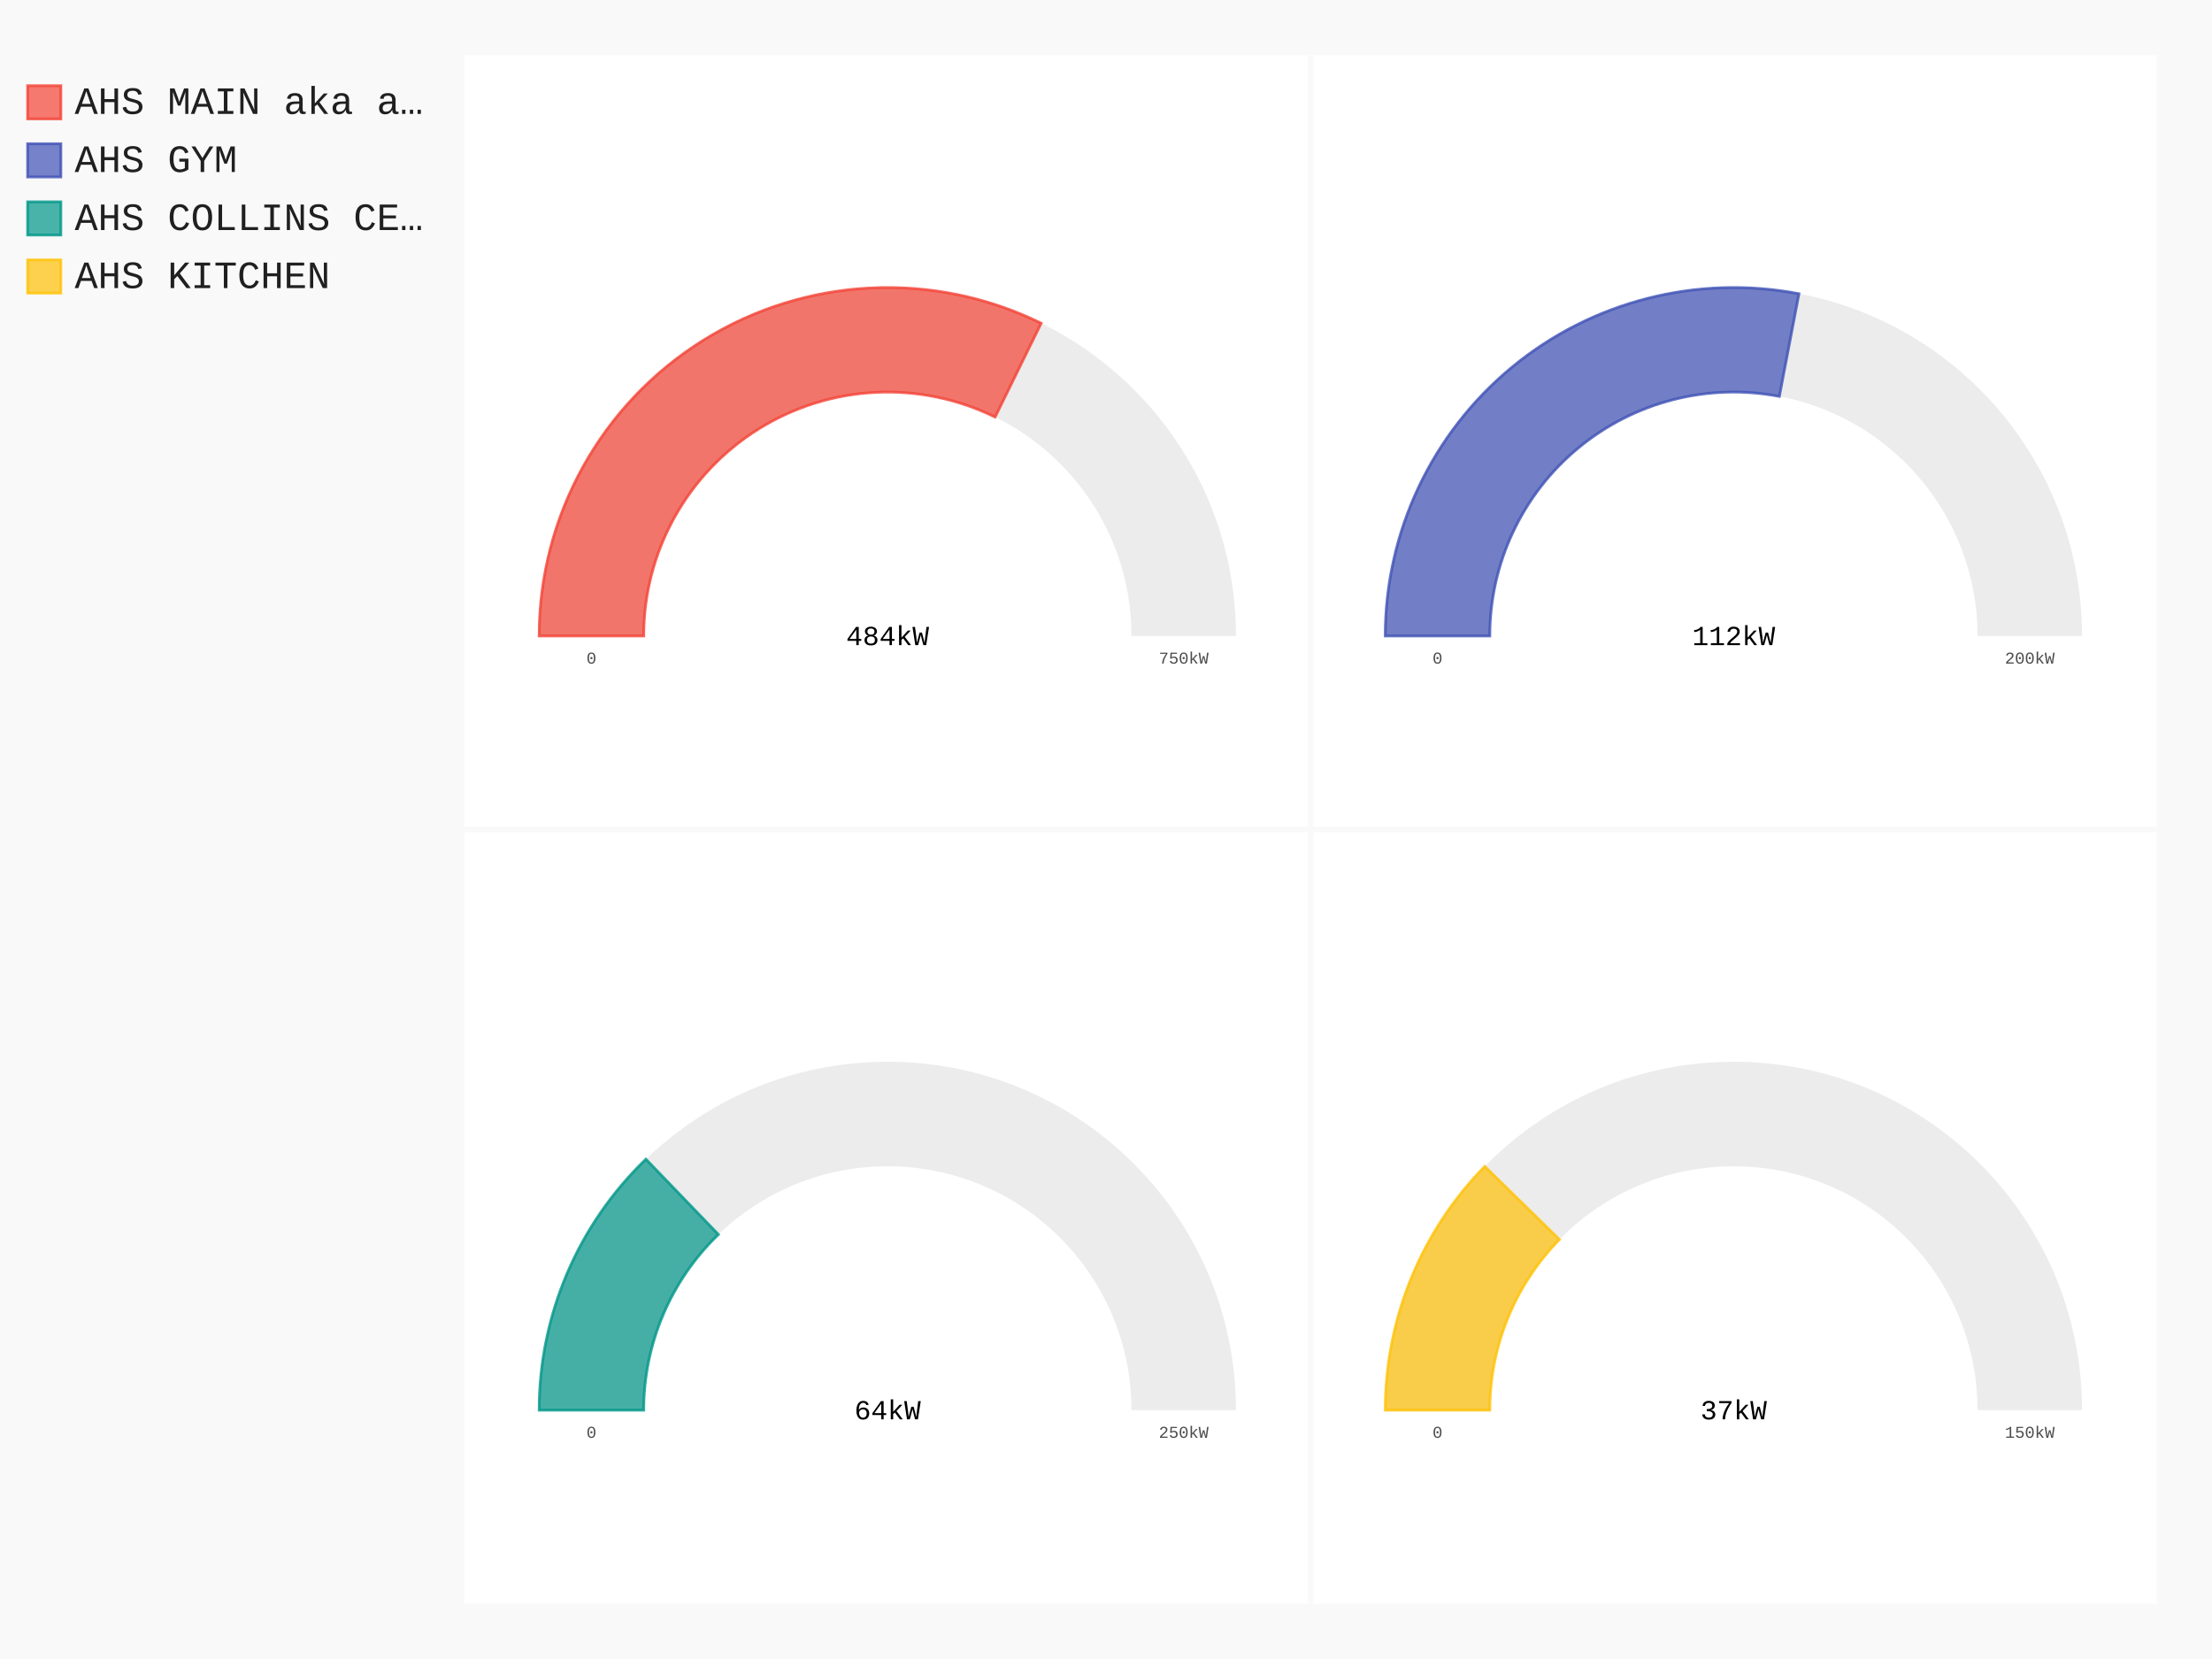
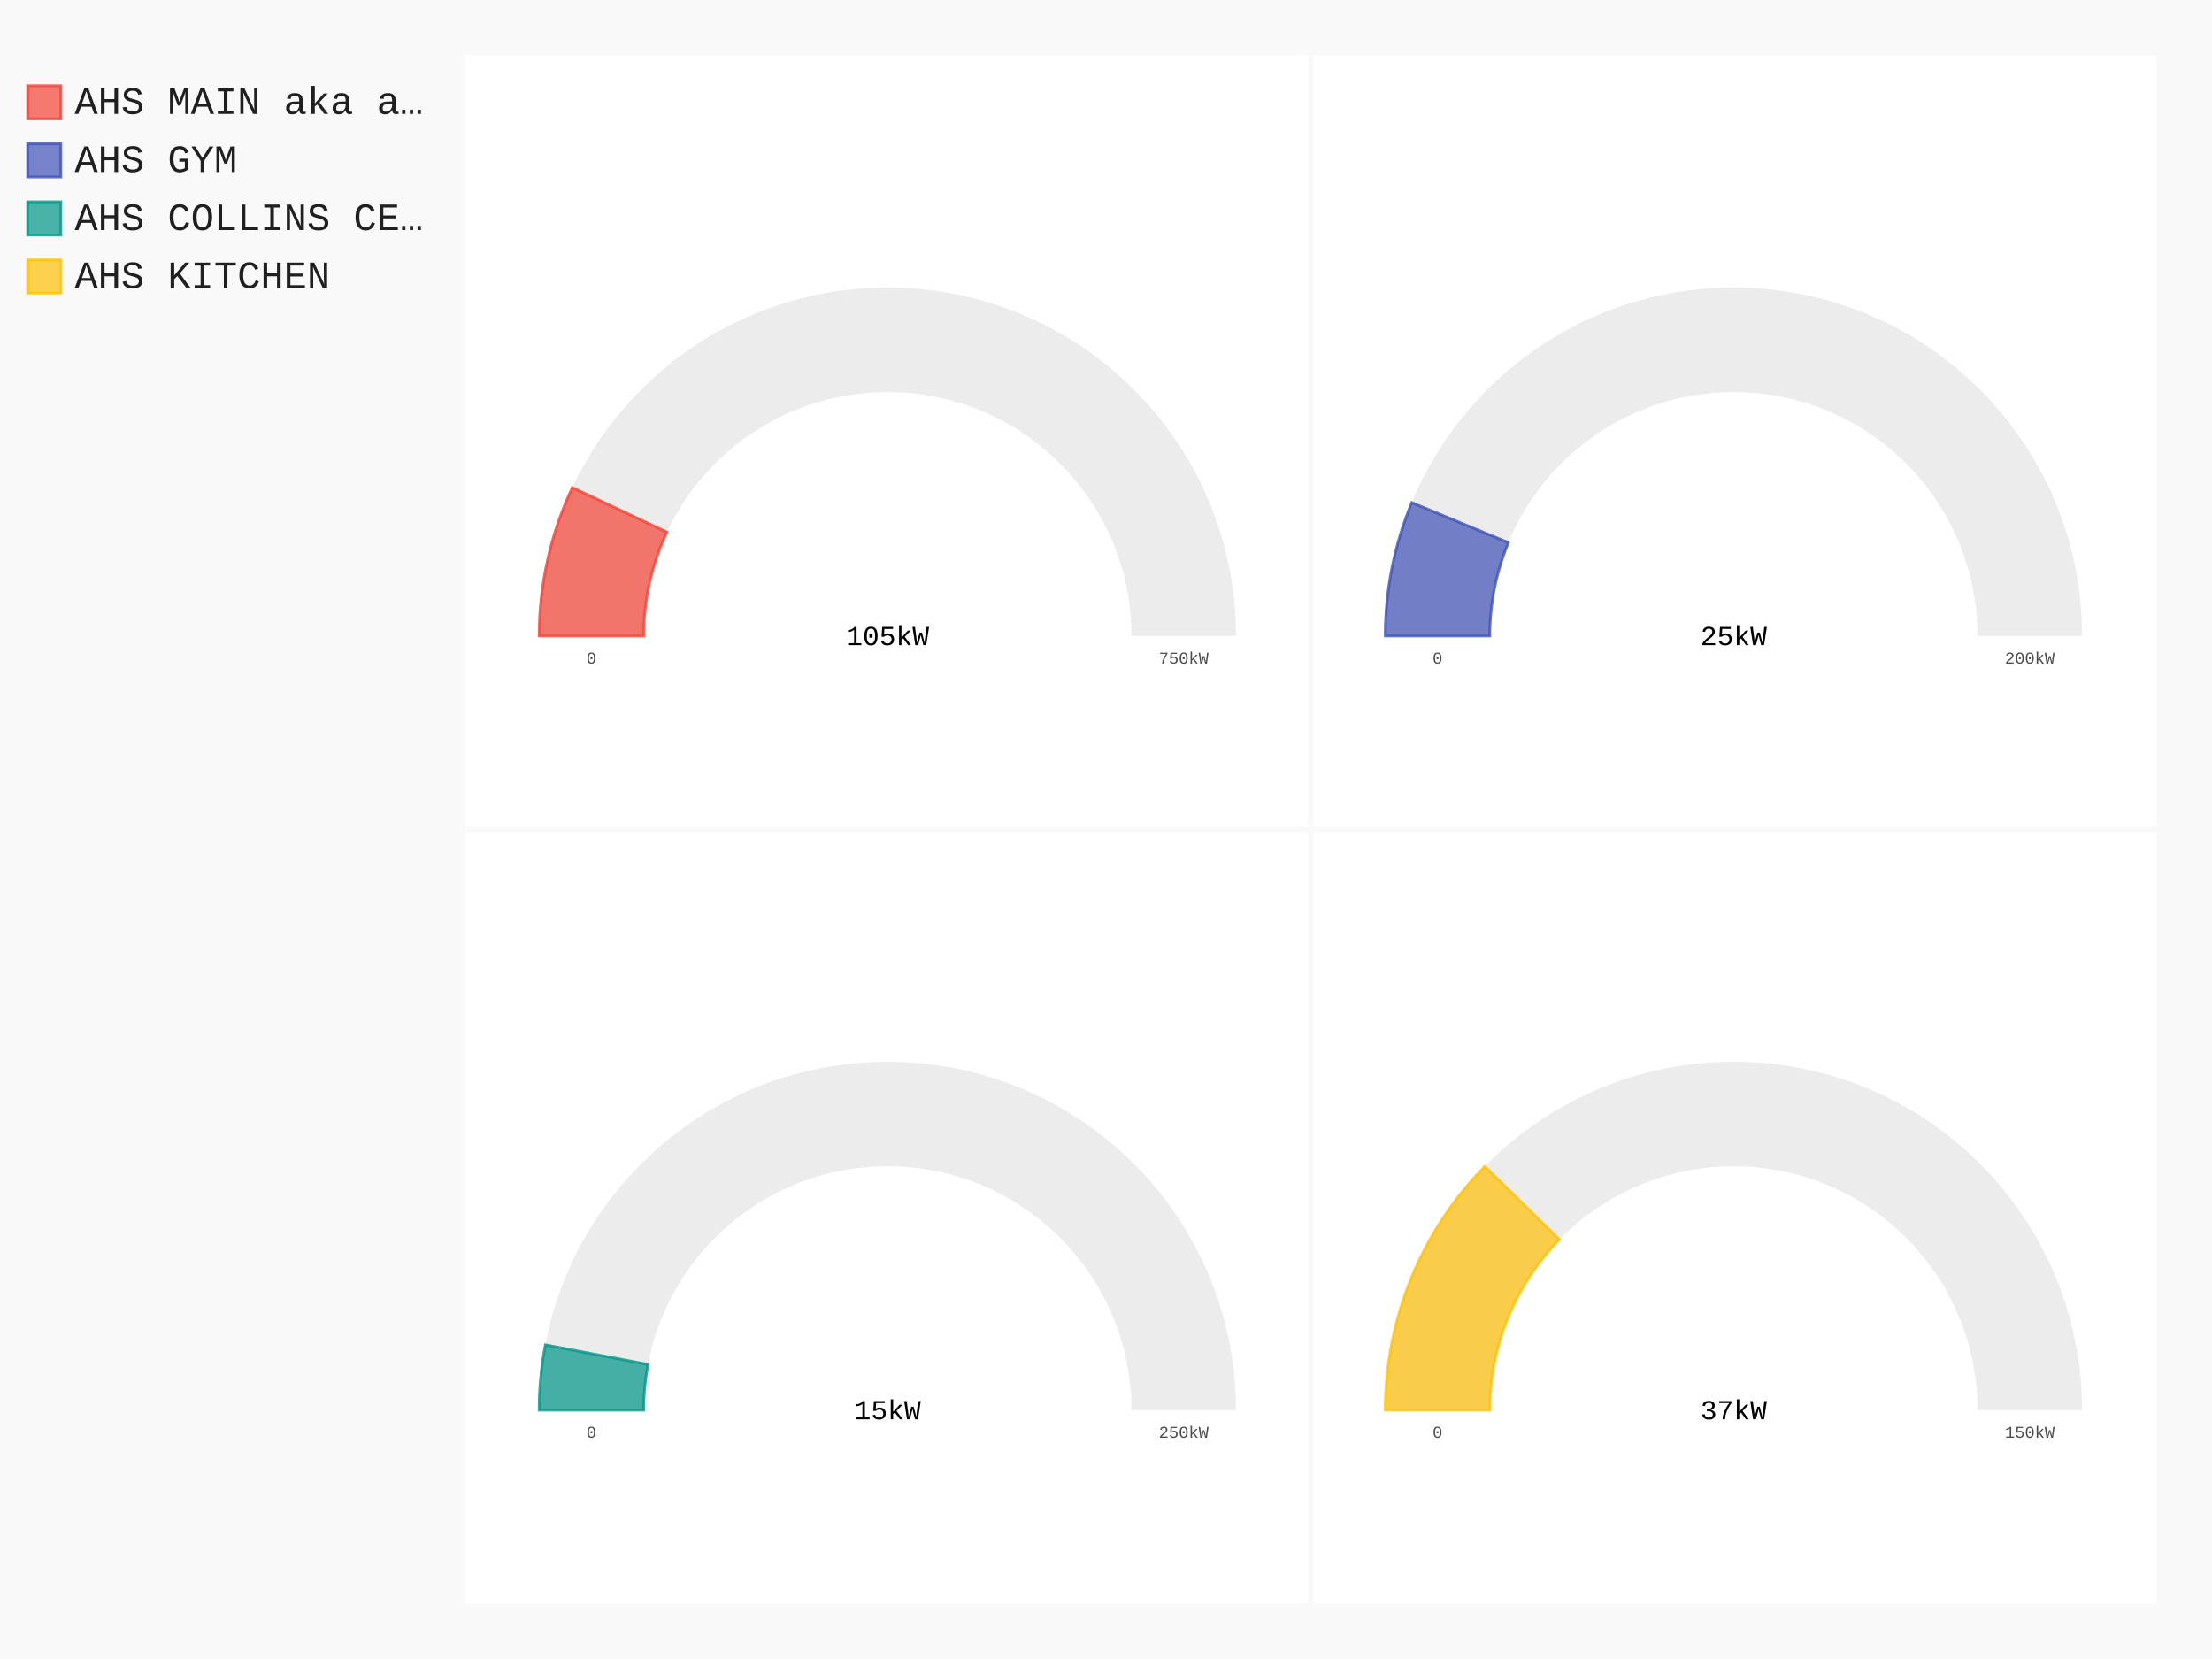
- <svg xmlns="http://www.w3.org/2000/svg" class="pygal-chart" id="chart-8a939ce6-5ebf-47b9-86fa-9404259f0da9" viewBox="0 0 800 600">
+ <svg xmlns="http://www.w3.org/2000/svg" class="pygal-chart" id="chart-039d00a3-763c-4a93-95a0-199e30f77689" viewBox="0 0 800 600">
  <defs>
-     <style type="text/css">#chart-8a939ce6-5ebf-47b9-86fa-9404259f0da9{-webkit-user-select:none;-webkit-font-smoothing:antialiased;font-family:Consolas,"Liberation Mono",Menlo,Courier,monospace}#chart-8a939ce6-5ebf-47b9-86fa-9404259f0da9 .title{font-family:Consolas,"Liberation Mono",Menlo,Courier,monospace;font-size:16px}#chart-8a939ce6-5ebf-47b9-86fa-9404259f0da9 .legends .legend text{font-family:Consolas,"Liberation Mono",Menlo,Courier,monospace;font-size:14px}#chart-8a939ce6-5ebf-47b9-86fa-9404259f0da9 .axis text{font-family:Consolas,"Liberation Mono",Menlo,Courier,monospace;font-size:10px}#chart-8a939ce6-5ebf-47b9-86fa-9404259f0da9 .axis text.major{font-family:Consolas,"Liberation Mono",Menlo,Courier,monospace;font-size:10px}#chart-8a939ce6-5ebf-47b9-86fa-9404259f0da9 .text-overlay text.value{font-family:Consolas,"Liberation Mono",Menlo,Courier,monospace;font-size:10px}#chart-8a939ce6-5ebf-47b9-86fa-9404259f0da9 .text-overlay text.label{font-family:Consolas,"Liberation Mono",Menlo,Courier,monospace;font-size:10px}#chart-8a939ce6-5ebf-47b9-86fa-9404259f0da9 .tooltip{font-family:Consolas,"Liberation Mono",Menlo,Courier,monospace;font-size:14px}#chart-8a939ce6-5ebf-47b9-86fa-9404259f0da9 text.no_data{font-family:Consolas,"Liberation Mono",Menlo,Courier,monospace;font-size:64px}
- #chart-8a939ce6-5ebf-47b9-86fa-9404259f0da9{background-color:rgba(249,249,249,1)}#chart-8a939ce6-5ebf-47b9-86fa-9404259f0da9 path,#chart-8a939ce6-5ebf-47b9-86fa-9404259f0da9 line,#chart-8a939ce6-5ebf-47b9-86fa-9404259f0da9 rect,#chart-8a939ce6-5ebf-47b9-86fa-9404259f0da9 circle{-webkit-transition:150ms;-moz-transition:150ms;transition:150ms}#chart-8a939ce6-5ebf-47b9-86fa-9404259f0da9 .graph &gt; .background{fill:rgba(249,249,249,1)}#chart-8a939ce6-5ebf-47b9-86fa-9404259f0da9 .plot &gt; .background{fill:rgba(255,255,255,1)}#chart-8a939ce6-5ebf-47b9-86fa-9404259f0da9 .graph{fill:rgba(0,0,0,.87)}#chart-8a939ce6-5ebf-47b9-86fa-9404259f0da9 text.no_data{fill:rgba(0,0,0,1)}#chart-8a939ce6-5ebf-47b9-86fa-9404259f0da9 .title{fill:rgba(0,0,0,1)}#chart-8a939ce6-5ebf-47b9-86fa-9404259f0da9 .legends .legend text{fill:rgba(0,0,0,.87)}#chart-8a939ce6-5ebf-47b9-86fa-9404259f0da9 .legends .legend:hover text{fill:rgba(0,0,0,1)}#chart-8a939ce6-5ebf-47b9-86fa-9404259f0da9 .axis .line{stroke:rgba(0,0,0,1)}#chart-8a939ce6-5ebf-47b9-86fa-9404259f0da9 .axis .guide.line{stroke:rgba(0,0,0,.54)}#chart-8a939ce6-5ebf-47b9-86fa-9404259f0da9 .axis .major.line{stroke:rgba(0,0,0,.87)}#chart-8a939ce6-5ebf-47b9-86fa-9404259f0da9 .axis text.major{fill:rgba(0,0,0,1)}#chart-8a939ce6-5ebf-47b9-86fa-9404259f0da9 .axis.y .guides:hover .guide.line,#chart-8a939ce6-5ebf-47b9-86fa-9404259f0da9 .line-graph .axis.x .guides:hover .guide.line,#chart-8a939ce6-5ebf-47b9-86fa-9404259f0da9 .stackedline-graph .axis.x .guides:hover .guide.line,#chart-8a939ce6-5ebf-47b9-86fa-9404259f0da9 .xy-graph .axis.x .guides:hover .guide.line{stroke:rgba(0,0,0,1)}#chart-8a939ce6-5ebf-47b9-86fa-9404259f0da9 .axis .guides:hover text{fill:rgba(0,0,0,1)}#chart-8a939ce6-5ebf-47b9-86fa-9404259f0da9 .reactive{fill-opacity:.7;stroke-opacity:.8}#chart-8a939ce6-5ebf-47b9-86fa-9404259f0da9 .ci{stroke:rgba(0,0,0,.87)}#chart-8a939ce6-5ebf-47b9-86fa-9404259f0da9 .reactive.active,#chart-8a939ce6-5ebf-47b9-86fa-9404259f0da9 .active .reactive{fill-opacity:.8;stroke-opacity:.9;stroke-width:4}#chart-8a939ce6-5ebf-47b9-86fa-9404259f0da9 .ci .reactive.active{stroke-width:1.5}#chart-8a939ce6-5ebf-47b9-86fa-9404259f0da9 .series text{fill:rgba(0,0,0,1)}#chart-8a939ce6-5ebf-47b9-86fa-9404259f0da9 .tooltip rect{fill:rgba(255,255,255,1);stroke:rgba(0,0,0,1);-webkit-transition:opacity 150ms;-moz-transition:opacity 150ms;transition:opacity 150ms}#chart-8a939ce6-5ebf-47b9-86fa-9404259f0da9 .tooltip .label{fill:rgba(0,0,0,.87)}#chart-8a939ce6-5ebf-47b9-86fa-9404259f0da9 .tooltip .label{fill:rgba(0,0,0,.87)}#chart-8a939ce6-5ebf-47b9-86fa-9404259f0da9 .tooltip .legend{font-size:.8em;fill:rgba(0,0,0,.54)}#chart-8a939ce6-5ebf-47b9-86fa-9404259f0da9 .tooltip .x_label{font-size:.6em;fill:rgba(0,0,0,1)}#chart-8a939ce6-5ebf-47b9-86fa-9404259f0da9 .tooltip .xlink{font-size:.5em;text-decoration:underline}#chart-8a939ce6-5ebf-47b9-86fa-9404259f0da9 .tooltip .value{font-size:1.5em}#chart-8a939ce6-5ebf-47b9-86fa-9404259f0da9 .bound{font-size:.5em}#chart-8a939ce6-5ebf-47b9-86fa-9404259f0da9 .max-value{font-size:.75em;fill:rgba(0,0,0,.54)}#chart-8a939ce6-5ebf-47b9-86fa-9404259f0da9 .map-element{fill:rgba(255,255,255,1);stroke:rgba(0,0,0,.54) !important}#chart-8a939ce6-5ebf-47b9-86fa-9404259f0da9 .map-element .reactive{fill-opacity:inherit;stroke-opacity:inherit}#chart-8a939ce6-5ebf-47b9-86fa-9404259f0da9 .color-0,#chart-8a939ce6-5ebf-47b9-86fa-9404259f0da9 .color-0 a:visited{stroke:#F44336;fill:#F44336}#chart-8a939ce6-5ebf-47b9-86fa-9404259f0da9 .color-1,#chart-8a939ce6-5ebf-47b9-86fa-9404259f0da9 .color-1 a:visited{stroke:#3F51B5;fill:#3F51B5}#chart-8a939ce6-5ebf-47b9-86fa-9404259f0da9 .color-2,#chart-8a939ce6-5ebf-47b9-86fa-9404259f0da9 .color-2 a:visited{stroke:#009688;fill:#009688}#chart-8a939ce6-5ebf-47b9-86fa-9404259f0da9 .color-3,#chart-8a939ce6-5ebf-47b9-86fa-9404259f0da9 .color-3 a:visited{stroke:#FFC107;fill:#FFC107}#chart-8a939ce6-5ebf-47b9-86fa-9404259f0da9 .text-overlay .color-0 text{fill:black}#chart-8a939ce6-5ebf-47b9-86fa-9404259f0da9 .text-overlay .color-1 text{fill:black}#chart-8a939ce6-5ebf-47b9-86fa-9404259f0da9 .text-overlay .color-2 text{fill:black}#chart-8a939ce6-5ebf-47b9-86fa-9404259f0da9 .text-overlay .color-3 text{fill:black}
- #chart-8a939ce6-5ebf-47b9-86fa-9404259f0da9 text.no_data{text-anchor:middle}#chart-8a939ce6-5ebf-47b9-86fa-9404259f0da9 .guide.line{fill:none}#chart-8a939ce6-5ebf-47b9-86fa-9404259f0da9 .centered{text-anchor:middle}#chart-8a939ce6-5ebf-47b9-86fa-9404259f0da9 .title{text-anchor:middle}#chart-8a939ce6-5ebf-47b9-86fa-9404259f0da9 .legends .legend text{fill-opacity:1}#chart-8a939ce6-5ebf-47b9-86fa-9404259f0da9 .axis.x text{text-anchor:middle}#chart-8a939ce6-5ebf-47b9-86fa-9404259f0da9 .axis.x:not(.web) text[transform]{text-anchor:start}#chart-8a939ce6-5ebf-47b9-86fa-9404259f0da9 .axis.x:not(.web) text[transform].backwards{text-anchor:end}#chart-8a939ce6-5ebf-47b9-86fa-9404259f0da9 .axis.y text{text-anchor:end}#chart-8a939ce6-5ebf-47b9-86fa-9404259f0da9 .axis.y text[transform].backwards{text-anchor:start}#chart-8a939ce6-5ebf-47b9-86fa-9404259f0da9 .axis.y2 text{text-anchor:start}#chart-8a939ce6-5ebf-47b9-86fa-9404259f0da9 .axis.y2 text[transform].backwards{text-anchor:end}#chart-8a939ce6-5ebf-47b9-86fa-9404259f0da9 .axis .guide.line{stroke-dasharray:4,4}#chart-8a939ce6-5ebf-47b9-86fa-9404259f0da9 .axis .major.guide.line{stroke-dasharray:6,6}#chart-8a939ce6-5ebf-47b9-86fa-9404259f0da9 .horizontal .axis.y .guide.line,#chart-8a939ce6-5ebf-47b9-86fa-9404259f0da9 .horizontal .axis.y2 .guide.line,#chart-8a939ce6-5ebf-47b9-86fa-9404259f0da9 .vertical .axis.x .guide.line{opacity:0}#chart-8a939ce6-5ebf-47b9-86fa-9404259f0da9 .horizontal .axis.always_show .guide.line,#chart-8a939ce6-5ebf-47b9-86fa-9404259f0da9 .vertical .axis.always_show .guide.line{opacity:1 !important}#chart-8a939ce6-5ebf-47b9-86fa-9404259f0da9 .axis.y .guides:hover .guide.line,#chart-8a939ce6-5ebf-47b9-86fa-9404259f0da9 .axis.y2 .guides:hover .guide.line,#chart-8a939ce6-5ebf-47b9-86fa-9404259f0da9 .axis.x .guides:hover .guide.line{opacity:1}#chart-8a939ce6-5ebf-47b9-86fa-9404259f0da9 .axis .guides:hover text{opacity:1}#chart-8a939ce6-5ebf-47b9-86fa-9404259f0da9 .nofill{fill:none}#chart-8a939ce6-5ebf-47b9-86fa-9404259f0da9 .subtle-fill{fill-opacity:.2}#chart-8a939ce6-5ebf-47b9-86fa-9404259f0da9 .dot{stroke-width:1px;fill-opacity:1}#chart-8a939ce6-5ebf-47b9-86fa-9404259f0da9 .dot.active{stroke-width:5px}#chart-8a939ce6-5ebf-47b9-86fa-9404259f0da9 .dot.negative{fill:transparent}#chart-8a939ce6-5ebf-47b9-86fa-9404259f0da9 text,#chart-8a939ce6-5ebf-47b9-86fa-9404259f0da9 tspan{stroke:none !important}#chart-8a939ce6-5ebf-47b9-86fa-9404259f0da9 .series text.active{opacity:1}#chart-8a939ce6-5ebf-47b9-86fa-9404259f0da9 .tooltip rect{fill-opacity:.95;stroke-width:.5}#chart-8a939ce6-5ebf-47b9-86fa-9404259f0da9 .tooltip text{fill-opacity:1}#chart-8a939ce6-5ebf-47b9-86fa-9404259f0da9 .showable{visibility:hidden}#chart-8a939ce6-5ebf-47b9-86fa-9404259f0da9 .showable.shown{visibility:visible}#chart-8a939ce6-5ebf-47b9-86fa-9404259f0da9 .gauge-background{fill:rgba(229,229,229,1);stroke:none}#chart-8a939ce6-5ebf-47b9-86fa-9404259f0da9 .bg-lines{stroke:rgba(249,249,249,1);stroke-width:2px}</style>
+     <style type="text/css">#chart-039d00a3-763c-4a93-95a0-199e30f77689{-webkit-user-select:none;-webkit-font-smoothing:antialiased;font-family:Consolas,"Liberation Mono",Menlo,Courier,monospace}#chart-039d00a3-763c-4a93-95a0-199e30f77689 .title{font-family:Consolas,"Liberation Mono",Menlo,Courier,monospace;font-size:16px}#chart-039d00a3-763c-4a93-95a0-199e30f77689 .legends .legend text{font-family:Consolas,"Liberation Mono",Menlo,Courier,monospace;font-size:14px}#chart-039d00a3-763c-4a93-95a0-199e30f77689 .axis text{font-family:Consolas,"Liberation Mono",Menlo,Courier,monospace;font-size:10px}#chart-039d00a3-763c-4a93-95a0-199e30f77689 .axis text.major{font-family:Consolas,"Liberation Mono",Menlo,Courier,monospace;font-size:10px}#chart-039d00a3-763c-4a93-95a0-199e30f77689 .text-overlay text.value{font-family:Consolas,"Liberation Mono",Menlo,Courier,monospace;font-size:10px}#chart-039d00a3-763c-4a93-95a0-199e30f77689 .text-overlay text.label{font-family:Consolas,"Liberation Mono",Menlo,Courier,monospace;font-size:10px}#chart-039d00a3-763c-4a93-95a0-199e30f77689 .tooltip{font-family:Consolas,"Liberation Mono",Menlo,Courier,monospace;font-size:14px}#chart-039d00a3-763c-4a93-95a0-199e30f77689 text.no_data{font-family:Consolas,"Liberation Mono",Menlo,Courier,monospace;font-size:64px}
+ #chart-039d00a3-763c-4a93-95a0-199e30f77689{background-color:rgba(249,249,249,1)}#chart-039d00a3-763c-4a93-95a0-199e30f77689 path,#chart-039d00a3-763c-4a93-95a0-199e30f77689 line,#chart-039d00a3-763c-4a93-95a0-199e30f77689 rect,#chart-039d00a3-763c-4a93-95a0-199e30f77689 circle{-webkit-transition:150ms;-moz-transition:150ms;transition:150ms}#chart-039d00a3-763c-4a93-95a0-199e30f77689 .graph &gt; .background{fill:rgba(249,249,249,1)}#chart-039d00a3-763c-4a93-95a0-199e30f77689 .plot &gt; .background{fill:rgba(255,255,255,1)}#chart-039d00a3-763c-4a93-95a0-199e30f77689 .graph{fill:rgba(0,0,0,.87)}#chart-039d00a3-763c-4a93-95a0-199e30f77689 text.no_data{fill:rgba(0,0,0,1)}#chart-039d00a3-763c-4a93-95a0-199e30f77689 .title{fill:rgba(0,0,0,1)}#chart-039d00a3-763c-4a93-95a0-199e30f77689 .legends .legend text{fill:rgba(0,0,0,.87)}#chart-039d00a3-763c-4a93-95a0-199e30f77689 .legends .legend:hover text{fill:rgba(0,0,0,1)}#chart-039d00a3-763c-4a93-95a0-199e30f77689 .axis .line{stroke:rgba(0,0,0,1)}#chart-039d00a3-763c-4a93-95a0-199e30f77689 .axis .guide.line{stroke:rgba(0,0,0,.54)}#chart-039d00a3-763c-4a93-95a0-199e30f77689 .axis .major.line{stroke:rgba(0,0,0,.87)}#chart-039d00a3-763c-4a93-95a0-199e30f77689 .axis text.major{fill:rgba(0,0,0,1)}#chart-039d00a3-763c-4a93-95a0-199e30f77689 .axis.y .guides:hover .guide.line,#chart-039d00a3-763c-4a93-95a0-199e30f77689 .line-graph .axis.x .guides:hover .guide.line,#chart-039d00a3-763c-4a93-95a0-199e30f77689 .stackedline-graph .axis.x .guides:hover .guide.line,#chart-039d00a3-763c-4a93-95a0-199e30f77689 .xy-graph .axis.x .guides:hover .guide.line{stroke:rgba(0,0,0,1)}#chart-039d00a3-763c-4a93-95a0-199e30f77689 .axis .guides:hover text{fill:rgba(0,0,0,1)}#chart-039d00a3-763c-4a93-95a0-199e30f77689 .reactive{fill-opacity:.7;stroke-opacity:.8}#chart-039d00a3-763c-4a93-95a0-199e30f77689 .ci{stroke:rgba(0,0,0,.87)}#chart-039d00a3-763c-4a93-95a0-199e30f77689 .reactive.active,#chart-039d00a3-763c-4a93-95a0-199e30f77689 .active .reactive{fill-opacity:.8;stroke-opacity:.9;stroke-width:4}#chart-039d00a3-763c-4a93-95a0-199e30f77689 .ci .reactive.active{stroke-width:1.5}#chart-039d00a3-763c-4a93-95a0-199e30f77689 .series text{fill:rgba(0,0,0,1)}#chart-039d00a3-763c-4a93-95a0-199e30f77689 .tooltip rect{fill:rgba(255,255,255,1);stroke:rgba(0,0,0,1);-webkit-transition:opacity 150ms;-moz-transition:opacity 150ms;transition:opacity 150ms}#chart-039d00a3-763c-4a93-95a0-199e30f77689 .tooltip .label{fill:rgba(0,0,0,.87)}#chart-039d00a3-763c-4a93-95a0-199e30f77689 .tooltip .label{fill:rgba(0,0,0,.87)}#chart-039d00a3-763c-4a93-95a0-199e30f77689 .tooltip .legend{font-size:.8em;fill:rgba(0,0,0,.54)}#chart-039d00a3-763c-4a93-95a0-199e30f77689 .tooltip .x_label{font-size:.6em;fill:rgba(0,0,0,1)}#chart-039d00a3-763c-4a93-95a0-199e30f77689 .tooltip .xlink{font-size:.5em;text-decoration:underline}#chart-039d00a3-763c-4a93-95a0-199e30f77689 .tooltip .value{font-size:1.5em}#chart-039d00a3-763c-4a93-95a0-199e30f77689 .bound{font-size:.5em}#chart-039d00a3-763c-4a93-95a0-199e30f77689 .max-value{font-size:.75em;fill:rgba(0,0,0,.54)}#chart-039d00a3-763c-4a93-95a0-199e30f77689 .map-element{fill:rgba(255,255,255,1);stroke:rgba(0,0,0,.54) !important}#chart-039d00a3-763c-4a93-95a0-199e30f77689 .map-element .reactive{fill-opacity:inherit;stroke-opacity:inherit}#chart-039d00a3-763c-4a93-95a0-199e30f77689 .color-0,#chart-039d00a3-763c-4a93-95a0-199e30f77689 .color-0 a:visited{stroke:#F44336;fill:#F44336}#chart-039d00a3-763c-4a93-95a0-199e30f77689 .color-1,#chart-039d00a3-763c-4a93-95a0-199e30f77689 .color-1 a:visited{stroke:#3F51B5;fill:#3F51B5}#chart-039d00a3-763c-4a93-95a0-199e30f77689 .color-2,#chart-039d00a3-763c-4a93-95a0-199e30f77689 .color-2 a:visited{stroke:#009688;fill:#009688}#chart-039d00a3-763c-4a93-95a0-199e30f77689 .color-3,#chart-039d00a3-763c-4a93-95a0-199e30f77689 .color-3 a:visited{stroke:#FFC107;fill:#FFC107}#chart-039d00a3-763c-4a93-95a0-199e30f77689 .text-overlay .color-0 text{fill:black}#chart-039d00a3-763c-4a93-95a0-199e30f77689 .text-overlay .color-1 text{fill:black}#chart-039d00a3-763c-4a93-95a0-199e30f77689 .text-overlay .color-2 text{fill:black}#chart-039d00a3-763c-4a93-95a0-199e30f77689 .text-overlay .color-3 text{fill:black}
+ #chart-039d00a3-763c-4a93-95a0-199e30f77689 text.no_data{text-anchor:middle}#chart-039d00a3-763c-4a93-95a0-199e30f77689 .guide.line{fill:none}#chart-039d00a3-763c-4a93-95a0-199e30f77689 .centered{text-anchor:middle}#chart-039d00a3-763c-4a93-95a0-199e30f77689 .title{text-anchor:middle}#chart-039d00a3-763c-4a93-95a0-199e30f77689 .legends .legend text{fill-opacity:1}#chart-039d00a3-763c-4a93-95a0-199e30f77689 .axis.x text{text-anchor:middle}#chart-039d00a3-763c-4a93-95a0-199e30f77689 .axis.x:not(.web) text[transform]{text-anchor:start}#chart-039d00a3-763c-4a93-95a0-199e30f77689 .axis.x:not(.web) text[transform].backwards{text-anchor:end}#chart-039d00a3-763c-4a93-95a0-199e30f77689 .axis.y text{text-anchor:end}#chart-039d00a3-763c-4a93-95a0-199e30f77689 .axis.y text[transform].backwards{text-anchor:start}#chart-039d00a3-763c-4a93-95a0-199e30f77689 .axis.y2 text{text-anchor:start}#chart-039d00a3-763c-4a93-95a0-199e30f77689 .axis.y2 text[transform].backwards{text-anchor:end}#chart-039d00a3-763c-4a93-95a0-199e30f77689 .axis .guide.line{stroke-dasharray:4,4}#chart-039d00a3-763c-4a93-95a0-199e30f77689 .axis .major.guide.line{stroke-dasharray:6,6}#chart-039d00a3-763c-4a93-95a0-199e30f77689 .horizontal .axis.y .guide.line,#chart-039d00a3-763c-4a93-95a0-199e30f77689 .horizontal .axis.y2 .guide.line,#chart-039d00a3-763c-4a93-95a0-199e30f77689 .vertical .axis.x .guide.line{opacity:0}#chart-039d00a3-763c-4a93-95a0-199e30f77689 .horizontal .axis.always_show .guide.line,#chart-039d00a3-763c-4a93-95a0-199e30f77689 .vertical .axis.always_show .guide.line{opacity:1 !important}#chart-039d00a3-763c-4a93-95a0-199e30f77689 .axis.y .guides:hover .guide.line,#chart-039d00a3-763c-4a93-95a0-199e30f77689 .axis.y2 .guides:hover .guide.line,#chart-039d00a3-763c-4a93-95a0-199e30f77689 .axis.x .guides:hover .guide.line{opacity:1}#chart-039d00a3-763c-4a93-95a0-199e30f77689 .axis .guides:hover text{opacity:1}#chart-039d00a3-763c-4a93-95a0-199e30f77689 .nofill{fill:none}#chart-039d00a3-763c-4a93-95a0-199e30f77689 .subtle-fill{fill-opacity:.2}#chart-039d00a3-763c-4a93-95a0-199e30f77689 .dot{stroke-width:1px;fill-opacity:1}#chart-039d00a3-763c-4a93-95a0-199e30f77689 .dot.active{stroke-width:5px}#chart-039d00a3-763c-4a93-95a0-199e30f77689 .dot.negative{fill:transparent}#chart-039d00a3-763c-4a93-95a0-199e30f77689 text,#chart-039d00a3-763c-4a93-95a0-199e30f77689 tspan{stroke:none !important}#chart-039d00a3-763c-4a93-95a0-199e30f77689 .series text.active{opacity:1}#chart-039d00a3-763c-4a93-95a0-199e30f77689 .tooltip rect{fill-opacity:.95;stroke-width:.5}#chart-039d00a3-763c-4a93-95a0-199e30f77689 .tooltip text{fill-opacity:1}#chart-039d00a3-763c-4a93-95a0-199e30f77689 .showable{visibility:hidden}#chart-039d00a3-763c-4a93-95a0-199e30f77689 .showable.shown{visibility:visible}#chart-039d00a3-763c-4a93-95a0-199e30f77689 .gauge-background{fill:rgba(229,229,229,1);stroke:none}#chart-039d00a3-763c-4a93-95a0-199e30f77689 .bg-lines{stroke:rgba(249,249,249,1);stroke-width:2px}</style>
  </defs>
  <g class="graph solidgauge-graph vertical">
    <rect class="background" height="600" width="800" x="0" y="0" />
    <g class="plot" transform="translate(168, 20)">
      <rect class="background" height="560" width="612.0" x="0" y="0" />
      <path class="bg-lines" d="M306.0 0 L306.0 560" />
      <path class="bg-lines" d="M0 280.0 L612.0 280.0" />
      <g class="series serie-0 color-0">
        <path class="gauge-background reactive" d="M27 210 A126 126 0 1 1 279 210 L241.2 210 A88.2 88.2 0 1 0 64.8 210 z" />
        <text class="y-0 bound reactive" text-anchor="middle" x="45.9" y="220">0</text>
        <text class="y-1 bound reactive" text-anchor="middle" x="260.1" y="220.0">750kW</text>
        <g class="gauge">
-           <path class="slice reactive tooltip-trigger" d="M27 210 A126 126 0 0 1 208.551 96.907 L191.886 130.835 A88.2 88.2 0 0 0 64.8 210 z" />
+           <path class="slice reactive tooltip-trigger" d="M27 210 A126 126 0 0 1 38.992 156.352 L73.194 172.446 A88.2 88.2 0 0 0 64.8 210 z" />
        </g>
      </g>
      <g class="series serie-1 color-1">
        <path class="gauge-background reactive" d="M333 210 A126 126 0 1 1 585 210 L547.2 210 A88.2 88.2 0 1 0 370.8 210 z" />
        <text class="y-0 bound reactive" text-anchor="middle" x="351.9" y="220">0</text>
        <text class="y-1 bound reactive" text-anchor="middle" x="566.1" y="220.0">200kW</text>
        <g class="gauge">
-           <path class="slice reactive tooltip-trigger" d="M333 210 A126 126 0 0 1 482.61 86.232 L475.527 123.362 A88.2 88.2 0 0 0 370.8 210 z" />
+           <path class="slice reactive tooltip-trigger" d="M333 210 A126 126 0 0 1 342.591 161.782 L377.514 176.247 A88.2 88.2 0 0 0 370.8 210 z" />
        </g>
      </g>
      <g class="series serie-2 color-2">
        <path class="gauge-background reactive" d="M27 490 A126 126 0 1 1 279 490 L241.2 490 A88.2 88.2 0 1 0 64.8 490 z" />
        <text class="y-0 bound reactive" text-anchor="middle" x="45.9" y="500.0">0</text>
        <text class="y-1 bound reactive" text-anchor="middle" x="260.1" y="500.0">250kW</text>
        <g class="gauge">
-           <path class="slice reactive tooltip-trigger" d="M27 490 A126 126 0 0 1 65.6 399.241 L91.82 426.469 A88.2 88.2 0 0 0 64.8 490 z" />
+           <path class="slice reactive tooltip-trigger" d="M27 490 A126 126 0 0 1 29.232 466.39 L66.362 473.473 A88.2 88.2 0 0 0 64.8 490 z" />
        </g>
      </g>
      <g class="series serie-3 color-3">
        <path class="gauge-background reactive" d="M333 490 A126 126 0 1 1 585 490 L547.2 490 A88.2 88.2 0 1 0 370.8 490 z" />
        <text class="y-0 bound reactive" text-anchor="middle" x="351.9" y="500.0">0</text>
        <text class="y-1 bound reactive" text-anchor="middle" x="566.1" y="500.0">150kW</text>
        <g class="gauge">
          <path class="slice reactive tooltip-trigger" d="M333 490 A126 126 0 0 1 368.976 401.842 L395.984 428.29 A88.2 88.2 0 0 0 370.8 490 z" />
        </g>
      </g>
    </g>
    <g class="titles" />
    <g class="plot overlay" transform="translate(168, 20)">
      <g class="series serie-0 color-0" />
      <g class="series serie-1 color-1" />
      <g class="series serie-2 color-2" />
      <g class="series serie-3 color-3" />
    </g>
    <g class="plot text-overlay" transform="translate(168, 20)">
      <g class="series serie-0 color-0">
-         <text class="value gauge-sum" text-anchor="middle" x="153.0" y="213.333">484kW</text>
+         <text class="value gauge-sum" text-anchor="middle" x="153.0" y="213.333">105kW</text>
      </g>
      <g class="series serie-1 color-1">
-         <text class="value gauge-sum" text-anchor="middle" x="459.0" y="213.333">112kW</text>
+         <text class="value gauge-sum" text-anchor="middle" x="459.0" y="213.333">25kW</text>
      </g>
      <g class="series serie-2 color-2">
-         <text class="value gauge-sum" text-anchor="middle" x="153.0" y="493.333">64kW</text>
+         <text class="value gauge-sum" text-anchor="middle" x="153.0" y="493.333">15kW</text>
      </g>
      <g class="series serie-3 color-3">
        <text class="value gauge-sum" text-anchor="middle" x="459.0" y="493.333">37kW</text>
      </g>
    </g>
    <g class="plot tooltip-overlay" transform="translate(168, 20)">
      <g class="tooltip" style="opacity: 0" transform="translate(0 0)">
        <rect class="tooltip-box" height="0" rx="0" ry="0" width="0" />
        <g class="text" />
      </g>
    </g>
    <g class="legends" transform="translate(10, 30)">
      <g class="legend reactive activate-serie" id="activate-serie-0">
        <rect class="color-0 reactive" height="12" width="12" x="0.0" y="1.0" />
        <text x="17.0" y="11.2">AHS MAIN aka a…</text>
      </g>
      <g class="legend reactive activate-serie" id="activate-serie-1">
        <rect class="color-1 reactive" height="12" width="12" x="0.0" y="22.0" />
        <text x="17.0" y="32.2">AHS GYM</text>
      </g>
      <g class="legend reactive activate-serie" id="activate-serie-2">
        <rect class="color-2 reactive" height="12" width="12" x="0.0" y="43.0" />
        <text x="17.0" y="53.2">AHS COLLINS CE…</text>
      </g>
      <g class="legend reactive activate-serie" id="activate-serie-3">
        <rect class="color-3 reactive" height="12" width="12" x="0.0" y="64.0" />
        <text x="17.0" y="74.2">AHS KITCHEN</text>
      </g>
    </g>
    <g class="legends" transform="translate(790, 30)" />
  </g>
</svg>
